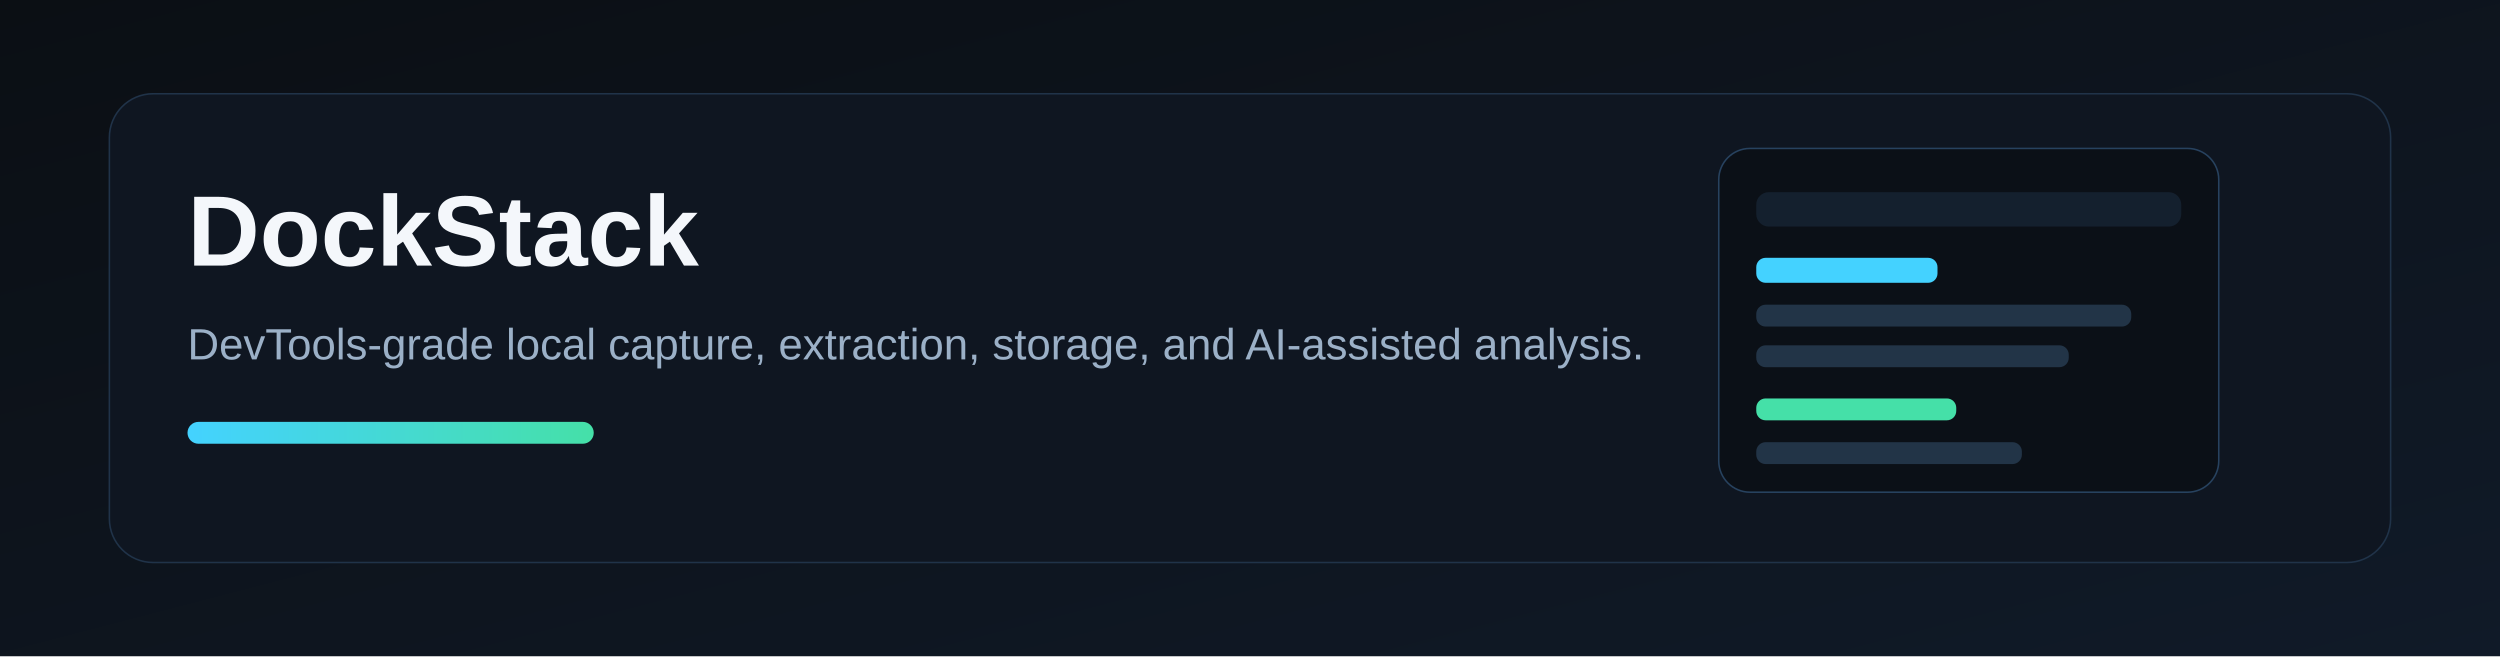
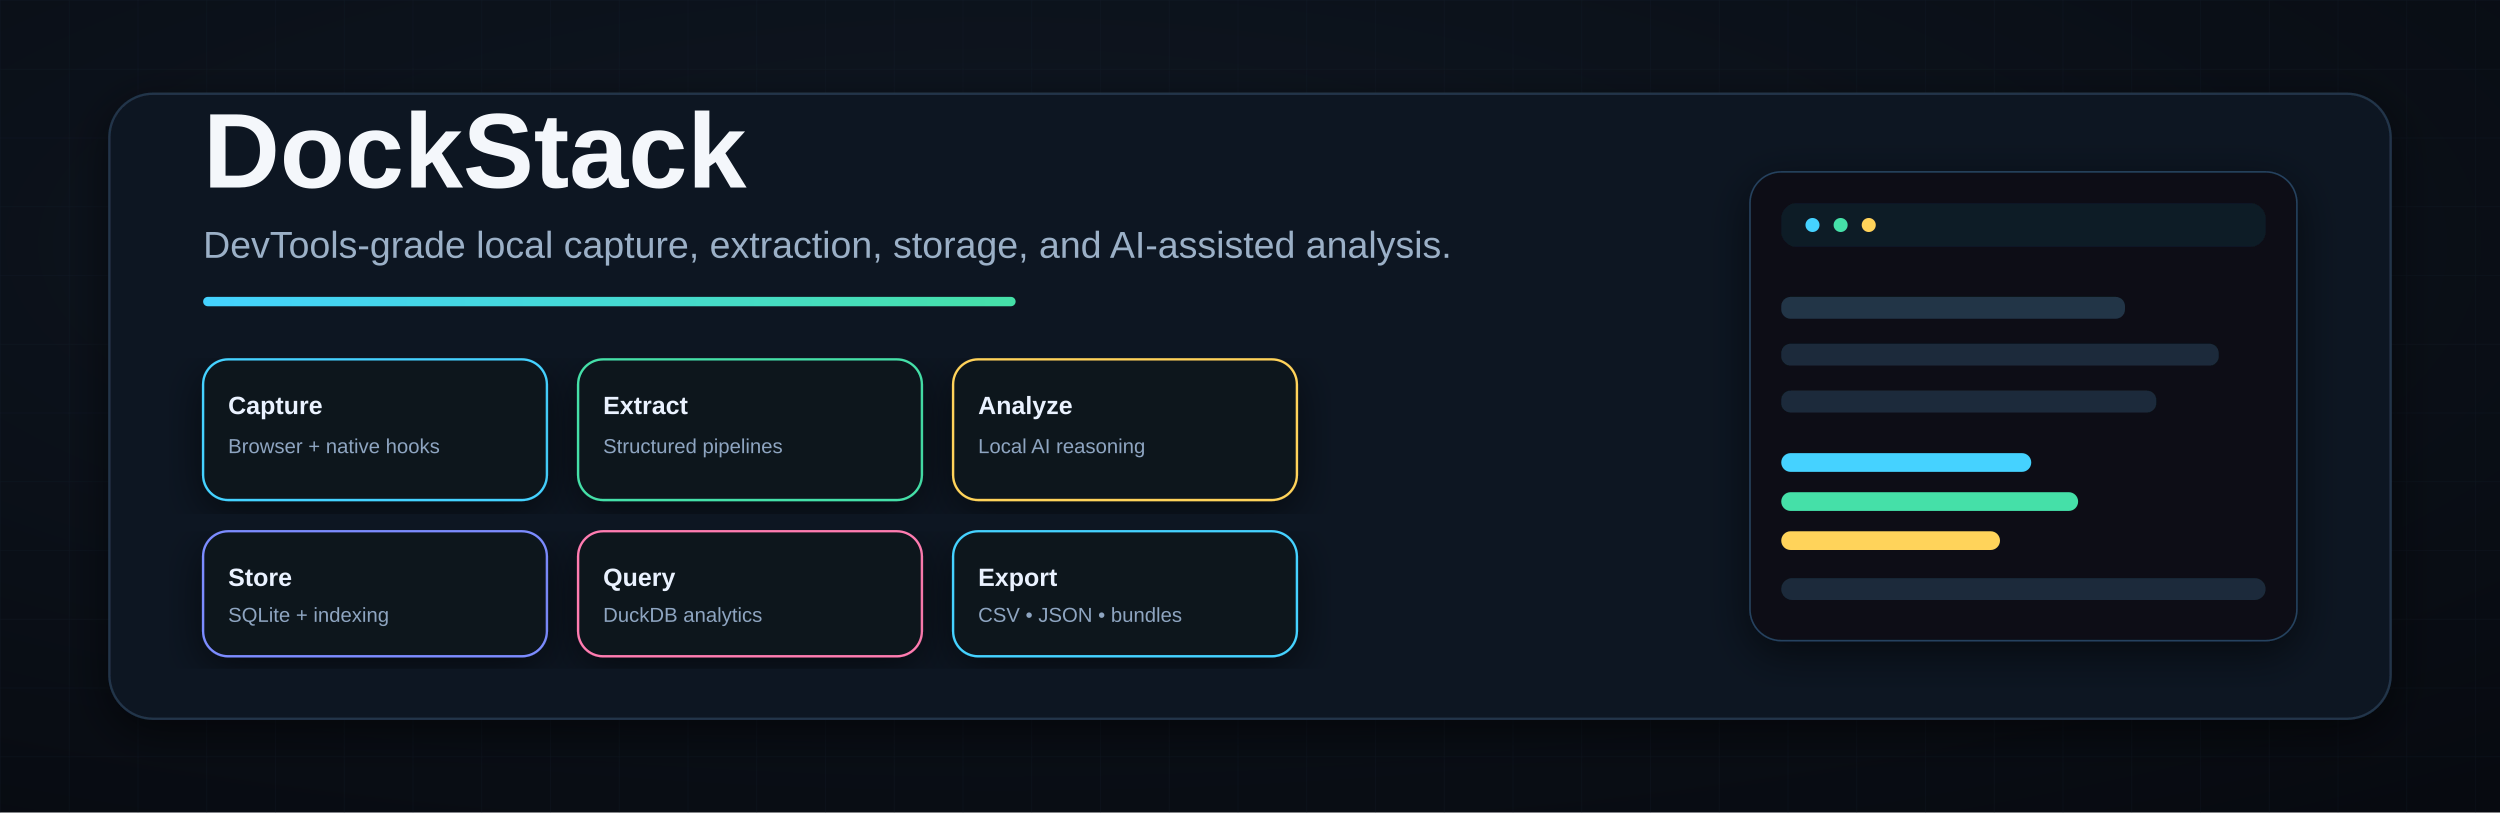
- <svg xmlns="http://www.w3.org/2000/svg" width="1600" height="420" viewBox="0 0 1600 420">
+ <svg xmlns="http://www.w3.org/2000/svg" width="1600" height="520" viewBox="0 0 1600 520">
  <defs>
-     <linearGradient id="bg" x1="0" y1="0" x2="1" y2="1">
-       <stop offset="0%" stop-color="#0b0f14" />
-       <stop offset="100%" stop-color="#101a28" />
-     </linearGradient>
+     <radialGradient id="bg" cx="40%" cy="30%" r="90%">
+       <stop offset="0%" stop-color="#0f1722" />
+       <stop offset="100%" stop-color="#070a10" />
+     </radialGradient>
    <linearGradient id="accent" x1="0" y1="0" x2="1" y2="0">
      <stop offset="0%" stop-color="#44d2ff" />
      <stop offset="100%" stop-color="#45e0a8" />
    </linearGradient>
+     <filter id="shadow">
+       <feDropShadow dx="0" dy="8" stdDeviation="14" flood-color="#000" flood-opacity="0.55" />
+     </filter>
+     <pattern id="grid" width="44" height="44" patternUnits="userSpaceOnUse">
+       <path d="M 44 0 L 0 0 0 44" fill="none" stroke="#1a2636" stroke-width="0.6" />
+     </pattern>
+     <style>
+     .title { font: 800 68px Arial; fill: #f4f7fb; }
+     .subtitle { font: 400 24px Arial; fill: #9bb0c7; }
+ 
+     .panel {
+       fill: #0f1621;
+       stroke: #22344a;
+       stroke-width: 1.5;
+       filter: url(#shadow);
+     }
+ 
+     .card {
+       fill: #0c121b;
+       stroke-width: 1.5;
+       rx: 16;
+       filter: url(#shadow);
+     }
+ 
+     .label { font: 700 16px Arial; fill: #eaf2ff; }
+     .text { font: 13px Arial; fill: #8ea5c1; }
+   </style>
  </defs>
-   <rect width="1600" height="420" fill="url(#bg)" />
-   <rect x="70" y="60" width="1460" height="300" rx="28" fill="#0f1621" stroke="#203349" />
-   <text x="120" y="170" fill="#f4f7fb" font-size="64" font-family="Arial, Helvetica, sans-serif" font-weight="700">DockStack</text>
-   <text x="120" y="230" fill="#9bb0c7" font-size="28" font-family="Arial, Helvetica, sans-serif">DevTools-grade local capture, extraction, storage, and AI-assisted analysis.</text>
-   <rect x="120" y="270" width="260" height="14" rx="7" fill="url(#accent)" />
-   <g transform="translate(1100 95)">
-     <rect x="0" y="0" width="320" height="220" rx="20" fill="#0b1017" stroke="#27425f" />
-     <rect x="24" y="28" width="272" height="22" rx="8" fill="#14202e" />
-     <rect x="24" y="70" width="116" height="16" rx="6" fill="#44d2ff" />
-     <rect x="24" y="100" width="240" height="14" rx="6" fill="#223447" />
-     <rect x="24" y="126" width="200" height="14" rx="6" fill="#223447" />
-     <rect x="24" y="160" width="128" height="14" rx="6" fill="#45e0a8" />
-     <rect x="24" y="188" width="170" height="14" rx="6" fill="#223447" />
+   <rect width="1600" height="520" fill="url(#bg)" />
+   <rect width="1600" height="520" fill="url(#grid)" opacity="0.35" />
+   <rect x="70" y="60" width="1460" height="400" rx="28" class="panel" />
+   <g transform="translate(130 120)">
+     <text x="0" y="0" class="title">DockStack</text>
+     <text x="0" y="45" class="subtitle">
+     DevTools-grade local capture, extraction, storage, and AI-assisted analysis.
+   </text>
+     <rect x="0" y="70" width="520" height="6" rx="3" fill="url(#accent)" />
+     <g transform="translate(0 110)">
+       <rect width="220" height="90" rx="14" class="card" stroke="#44d2ff" />
+       <text x="16" y="35" class="label">Capture</text>
+       <text x="16" y="60" class="text">Browser + native hooks</text>
+       <g transform="translate(240 0)">
+         <rect width="220" height="90" rx="14" class="card" stroke="#45e0a8" />
+         <text x="16" y="35" class="label">Extract</text>
+         <text x="16" y="60" class="text">Structured pipelines</text>
+       </g>
+       <g transform="translate(480 0)">
+         <rect width="220" height="90" rx="14" class="card" stroke="#ffd35a" />
+         <text x="16" y="35" class="label">Analyze</text>
+         <text x="16" y="60" class="text">Local AI reasoning</text>
+       </g>
+     </g>
+     <g transform="translate(0 220)">
+       <rect width="220" height="80" rx="14" class="card" stroke="#7b8cff" />
+       <text x="16" y="35" class="label">Store</text>
+       <text x="16" y="58" class="text">SQLite + indexing</text>
+       <g transform="translate(240 0)">
+         <rect width="220" height="80" rx="14" class="card" stroke="#ff7bb0" />
+         <text x="16" y="35" class="label">Query</text>
+         <text x="16" y="58" class="text">DuckDB analytics</text>
+       </g>
+       <g transform="translate(480 0)">
+         <rect width="220" height="80" rx="14" class="card" stroke="#45d2ff" />
+         <text x="16" y="35" class="label">Export</text>
+         <text x="16" y="58" class="text">CSV • JSON • bundles</text>
+       </g>
+     </g>
+   </g>
+   <g transform="translate(1120 110)" filter="url(#shadow)">
+     <rect width="350" height="300" rx="20" fill="#0b1017" stroke="#27425f" />
+     <rect x="20" y="20" width="310" height="28" rx="10" fill="#111b28" />
+     <circle cx="40" cy="34" r="4.5" fill="#44d2ff" />
+     <circle cx="58" cy="34" r="4.5" fill="#45e0a8" />
+     <circle cx="76" cy="34" r="4.5" fill="#ffd35a" />
+     <rect x="20" y="80" width="220" height="14" rx="6" fill="#223447" />
+     <rect x="20" y="110" width="280" height="14" rx="6" fill="#1b2a3b" />
+     <rect x="20" y="140" width="240" height="14" rx="6" fill="#1b2a3b" />
+     <rect x="20" y="180" width="160" height="12" rx="6" fill="#44d2ff" />
+     <rect x="20" y="205" width="190" height="12" rx="6" fill="#45e0a8" />
+     <rect x="20" y="230" width="140" height="12" rx="6" fill="#ffd35a" />
+     <rect x="20" y="260" width="310" height="14" rx="7" fill="#1b2a3b" />
  </g>
</svg>
